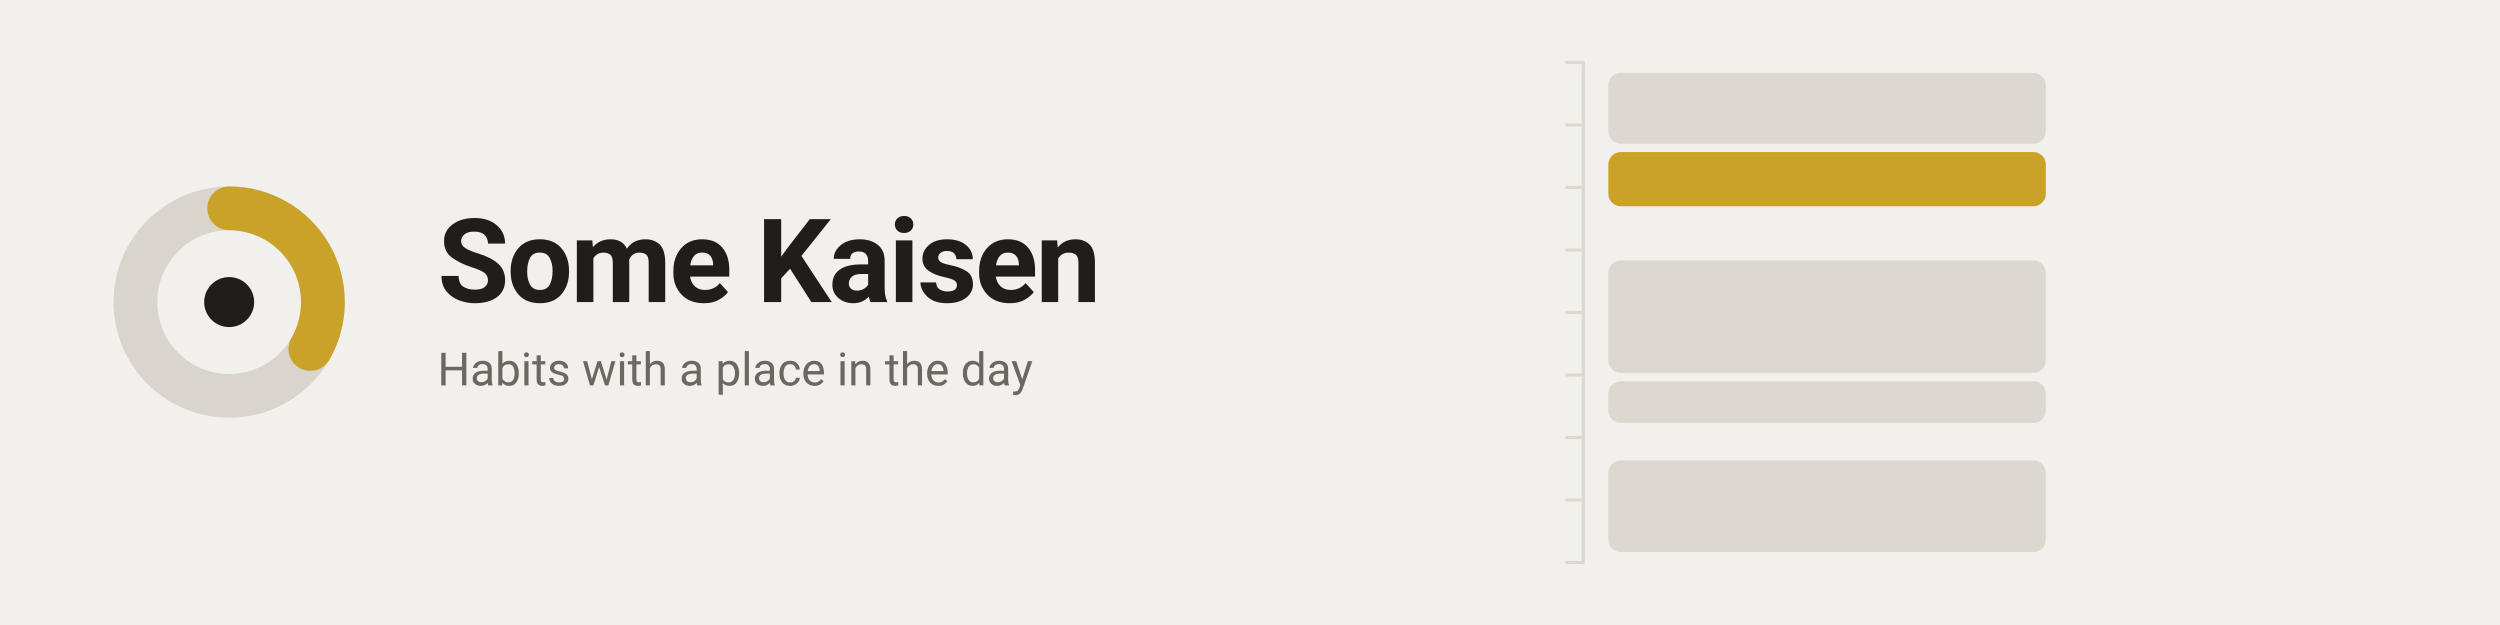
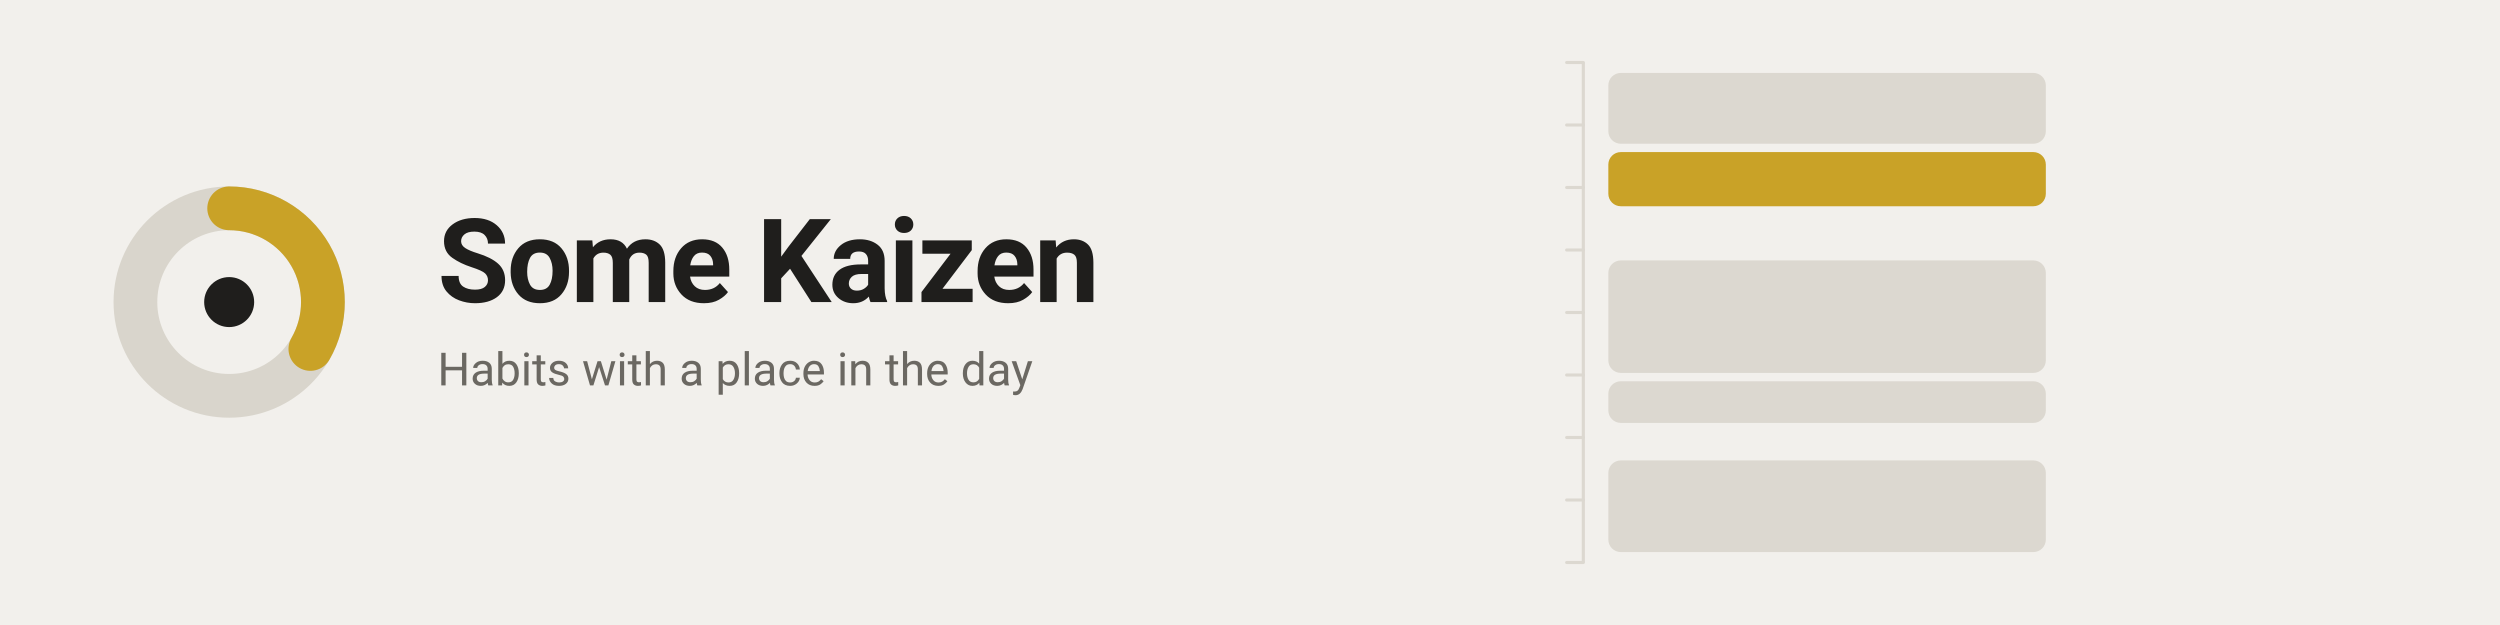
<svg xmlns="http://www.w3.org/2000/svg" viewBox="0 0 1200 300" width="1200" height="300">
  <rect width="1200" height="300" fill="#f2f0ec" />
  <g transform="translate(14, 49) scale(3)">
    <circle cx="32" cy="32" r="15" fill="none" stroke="#d9d5cc" stroke-width="7" />
    <path d="M32 17a15 15 0 0 1 12.99 22.5" fill="none" stroke="#c9a227" stroke-width="7" stroke-linecap="round" />
    <circle cx="32" cy="32" r="4" fill="#1f1e1c" />
  </g>
-   <text x="210" y="145" font-family="ui-sans-serif, -apple-system, &quot;Segoe UI&quot;, Roboto, Helvetica, Arial, sans-serif" font-size="56" font-weight="600" letter-spacing="-0.02em" fill="#1f1e1c">Some Kaisen</text>
+   <text x="210" y="145" font-family="ui-sans-serif, -apple-system, &quot;Segoe UI&quot;, Roboto, Helvetica, Arial, sans-serif" font-size="56" font-weight="600" letter-spacing="-0.02em" fill="#1f1e1c">Some Kaizen</text>
  <text x="210" y="185" font-family="ui-sans-serif, -apple-system, &quot;Segoe UI&quot;, Roboto, Helvetica, Arial, sans-serif" font-size="22" font-weight="400" fill="#6b6862">Habits with a place in the day</text>
  <g>
    <line x1="760" y1="30" x2="760" y2="270" stroke="#dcd8d0" stroke-width="1.5" />
    <line x1="752" y1="30" x2="760" y2="30" stroke="#dcd8d0" stroke-width="1.5" stroke-linecap="round" />
    <line x1="752" y1="60" x2="760" y2="60" stroke="#dcd8d0" stroke-width="1.5" stroke-linecap="round" />
    <line x1="752" y1="90" x2="760" y2="90" stroke="#dcd8d0" stroke-width="1.5" stroke-linecap="round" />
    <line x1="752" y1="120" x2="760" y2="120" stroke="#dcd8d0" stroke-width="1.5" stroke-linecap="round" />
    <line x1="752" y1="150" x2="760" y2="150" stroke="#dcd8d0" stroke-width="1.5" stroke-linecap="round" />
    <line x1="752" y1="180" x2="760" y2="180" stroke="#dcd8d0" stroke-width="1.5" stroke-linecap="round" />
    <line x1="752" y1="210" x2="760" y2="210" stroke="#dcd8d0" stroke-width="1.5" stroke-linecap="round" />
    <line x1="752" y1="240" x2="760" y2="240" stroke="#dcd8d0" stroke-width="1.5" stroke-linecap="round" />
    <line x1="752" y1="270" x2="760" y2="270" stroke="#dcd8d0" stroke-width="1.5" stroke-linecap="round" />
    <rect x="772" y="35" width="210" height="34" rx="6" fill="#dcd8d0" />
    <rect x="772" y="73" width="210" height="26" rx="6" fill="#c9a227" />
    <rect x="772" y="125" width="210" height="54" rx="6" fill="#dcd8d0" />
    <rect x="772" y="183" width="210" height="20" rx="6" fill="#dcd8d0" />
    <rect x="772" y="221" width="210" height="44" rx="6" fill="#dcd8d0" />
  </g>
</svg>
